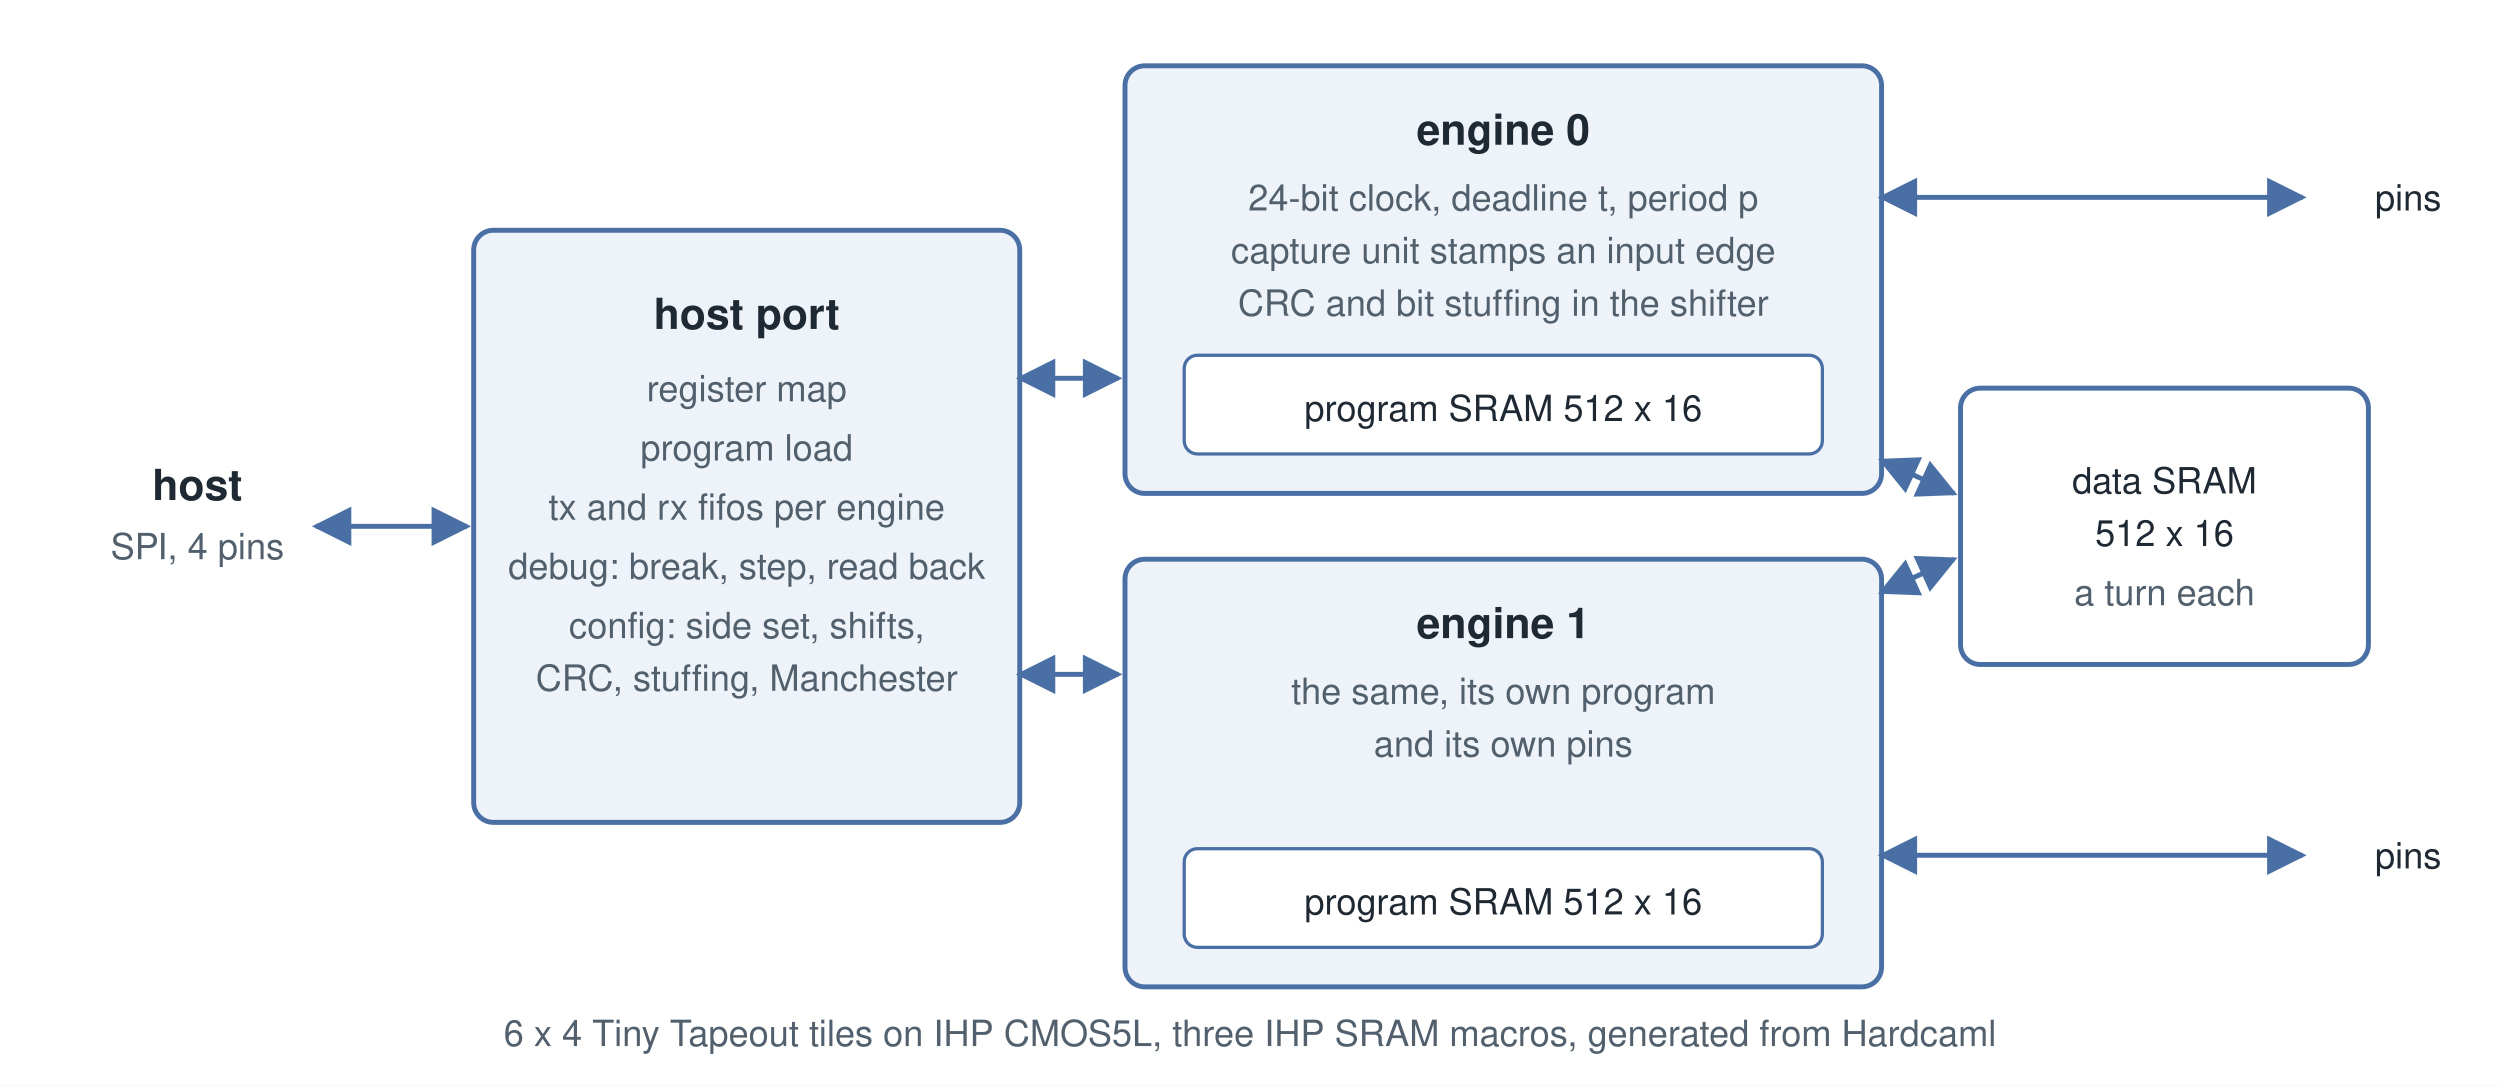
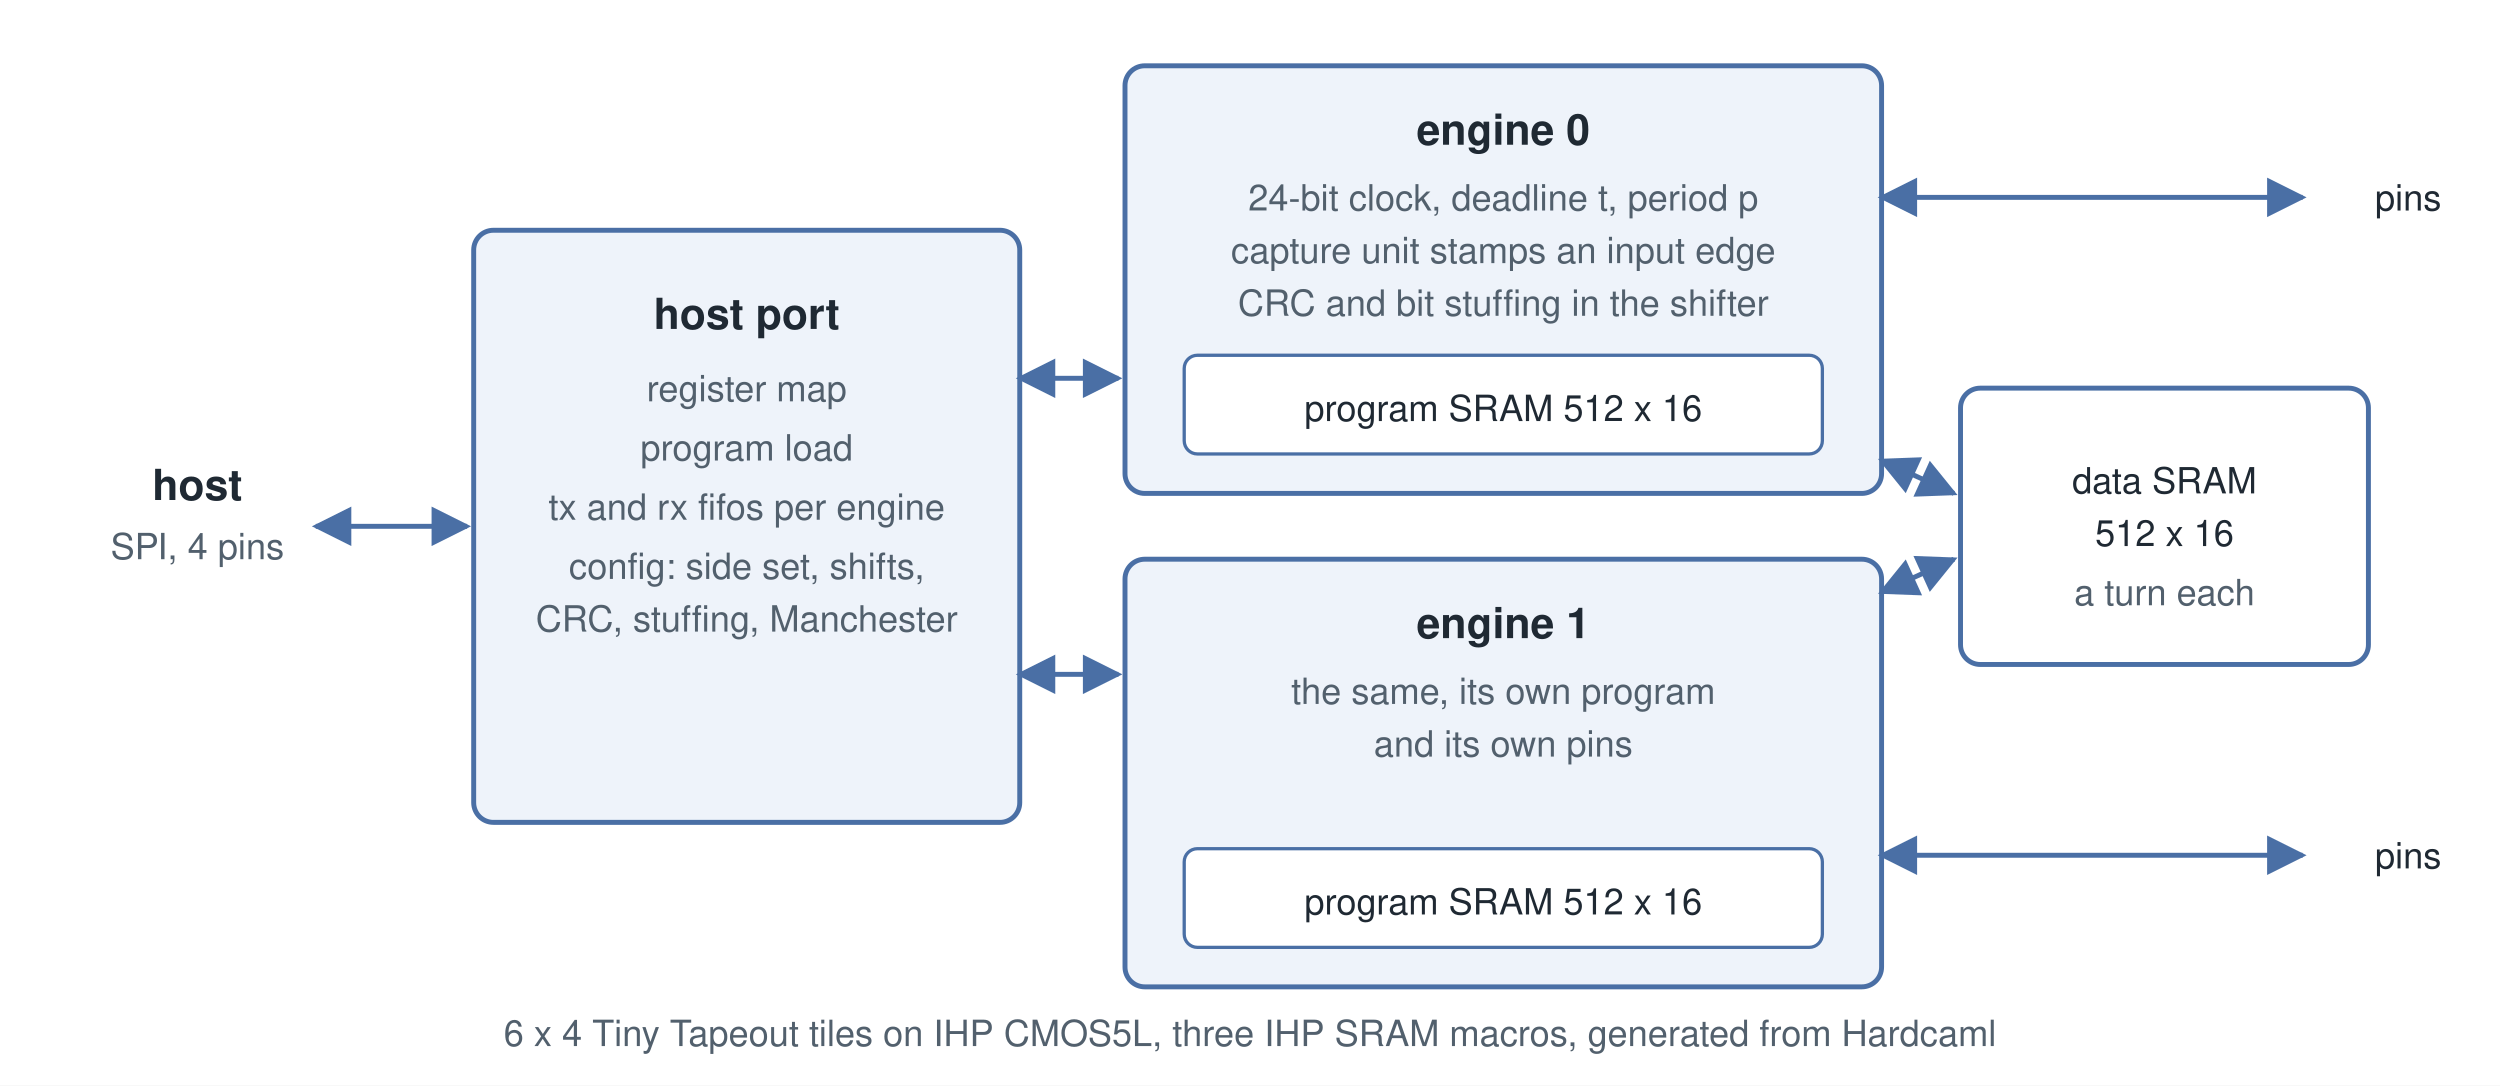
<svg xmlns="http://www.w3.org/2000/svg" width="760" height="330" viewBox="0 0 760 330" font-family="-apple-system, Helvetica, Arial, sans-serif">
  <rect width="760" height="330" fill="#ffffff" />
  <defs>
    <marker id="b" viewBox="0 0 10 10" refX="9" refY="5" markerWidth="8" markerHeight="8" orient="auto">
      <path d="M0 0 L10 5 L0 10 z" fill="#4a6fa5" />
    </marker>
    <marker id="c" viewBox="0 0 10 10" refX="1" refY="5" markerWidth="8" markerHeight="8" orient="auto">
      <path d="M10 0 L0 5 L10 10 z" fill="#4a6fa5" />
    </marker>
  </defs>
  <g font-size="13" fill="#1f2933" text-anchor="middle">
    <text x="60" y="152" font-weight="600">host</text>
    <text x="60" y="170" font-size="11" fill="#52606d">SPI, 4 pins</text>
    <line x1="96" y1="160" x2="142" y2="160" stroke="#4a6fa5" stroke-width="1.5" marker-start="url(#c)" marker-end="url(#b)" />
    <rect x="144" y="70" width="166" height="180" rx="6" fill="#eef3fa" stroke="#4a6fa5" stroke-width="1.5" />
    <text x="227" y="100" font-weight="600">host port</text>
    <text x="227" y="122" font-size="11" fill="#52606d">register map</text>
    <text x="227" y="140" font-size="11" fill="#52606d">program load</text>
    <text x="227" y="158" font-size="11" fill="#52606d">tx and rx fifos per engine</text>
-     <text x="227" y="176" font-size="11" fill="#52606d">debug: break, step, read back</text>
-     <text x="227" y="194" font-size="11" fill="#52606d">config: side set, shifts,</text>
-     <text x="227" y="210" font-size="11" fill="#52606d">CRC, stuffing, Manchester</text>
+     <text x="227" y="176" font-size="11" fill="#52606d">config: side set, shifts,</text>
+     <text x="227" y="192" font-size="11" fill="#52606d">CRC, stuffing, Manchester</text>
    <line x1="310" y1="115" x2="340" y2="115" stroke="#4a6fa5" stroke-width="1.5" marker-start="url(#c)" marker-end="url(#b)" />
    <line x1="310" y1="205" x2="340" y2="205" stroke="#4a6fa5" stroke-width="1.5" marker-start="url(#c)" marker-end="url(#b)" />
    <rect x="342" y="20" width="230" height="130" rx="6" fill="#eef3fa" stroke="#4a6fa5" stroke-width="1.5" />
    <text x="457" y="44" font-weight="600">engine 0</text>
    <text x="457" y="64" font-size="11" fill="#52606d">24-bit clock, deadline t, period p</text>
    <text x="457" y="80" font-size="11" fill="#52606d">capture unit stamps an input edge</text>
    <text x="457" y="96" font-size="11" fill="#52606d">CRC and bit stuffing in the shifter</text>
    <rect x="360" y="108" width="194" height="30" rx="4" fill="#ffffff" stroke="#4a6fa5" />
    <text x="457" y="128" font-size="11">program SRAM 512 x 16</text>
    <rect x="342" y="170" width="230" height="130" rx="6" fill="#eef3fa" stroke="#4a6fa5" stroke-width="1.5" />
    <text x="457" y="194" font-weight="600">engine 1</text>
    <text x="457" y="214" font-size="11" fill="#52606d">the same, its own program</text>
    <text x="457" y="230" font-size="11" fill="#52606d">and its own pins</text>
    <rect x="360" y="258" width="194" height="30" rx="4" fill="#ffffff" stroke="#4a6fa5" />
    <text x="457" y="278" font-size="11">program SRAM 512 x 16</text>
    <rect x="596" y="118" width="124" height="84" rx="6" fill="#ffffff" stroke="#4a6fa5" stroke-width="1.5" />
    <text x="658" y="150" font-size="11">data SRAM</text>
    <text x="658" y="166" font-size="11">512 x 16</text>
    <text x="658" y="184" font-size="11" fill="#52606d">a turn each</text>
    <line x1="572" y1="140" x2="594" y2="150" stroke="#4a6fa5" stroke-width="1.5" marker-start="url(#c)" marker-end="url(#b)" />
    <line x1="572" y1="180" x2="594" y2="170" stroke="#4a6fa5" stroke-width="1.5" marker-start="url(#c)" marker-end="url(#b)" />
    <line x1="572" y1="60" x2="700" y2="60" stroke="#4a6fa5" stroke-width="1.5" marker-start="url(#c)" marker-end="url(#b)" />
    <line x1="572" y1="260" x2="700" y2="260" stroke="#4a6fa5" stroke-width="1.5" marker-start="url(#c)" marker-end="url(#b)" />
    <text x="722" y="64" font-size="11" text-anchor="start">pins</text>
    <text x="722" y="264" font-size="11" text-anchor="start">pins</text>
    <text x="380" y="318" font-size="11" fill="#52606d">6 x 4 Tiny Tapeout tiles on IHP CMOS5L, three IHP SRAM macros, generated from Hardcaml</text>
  </g>
</svg>
